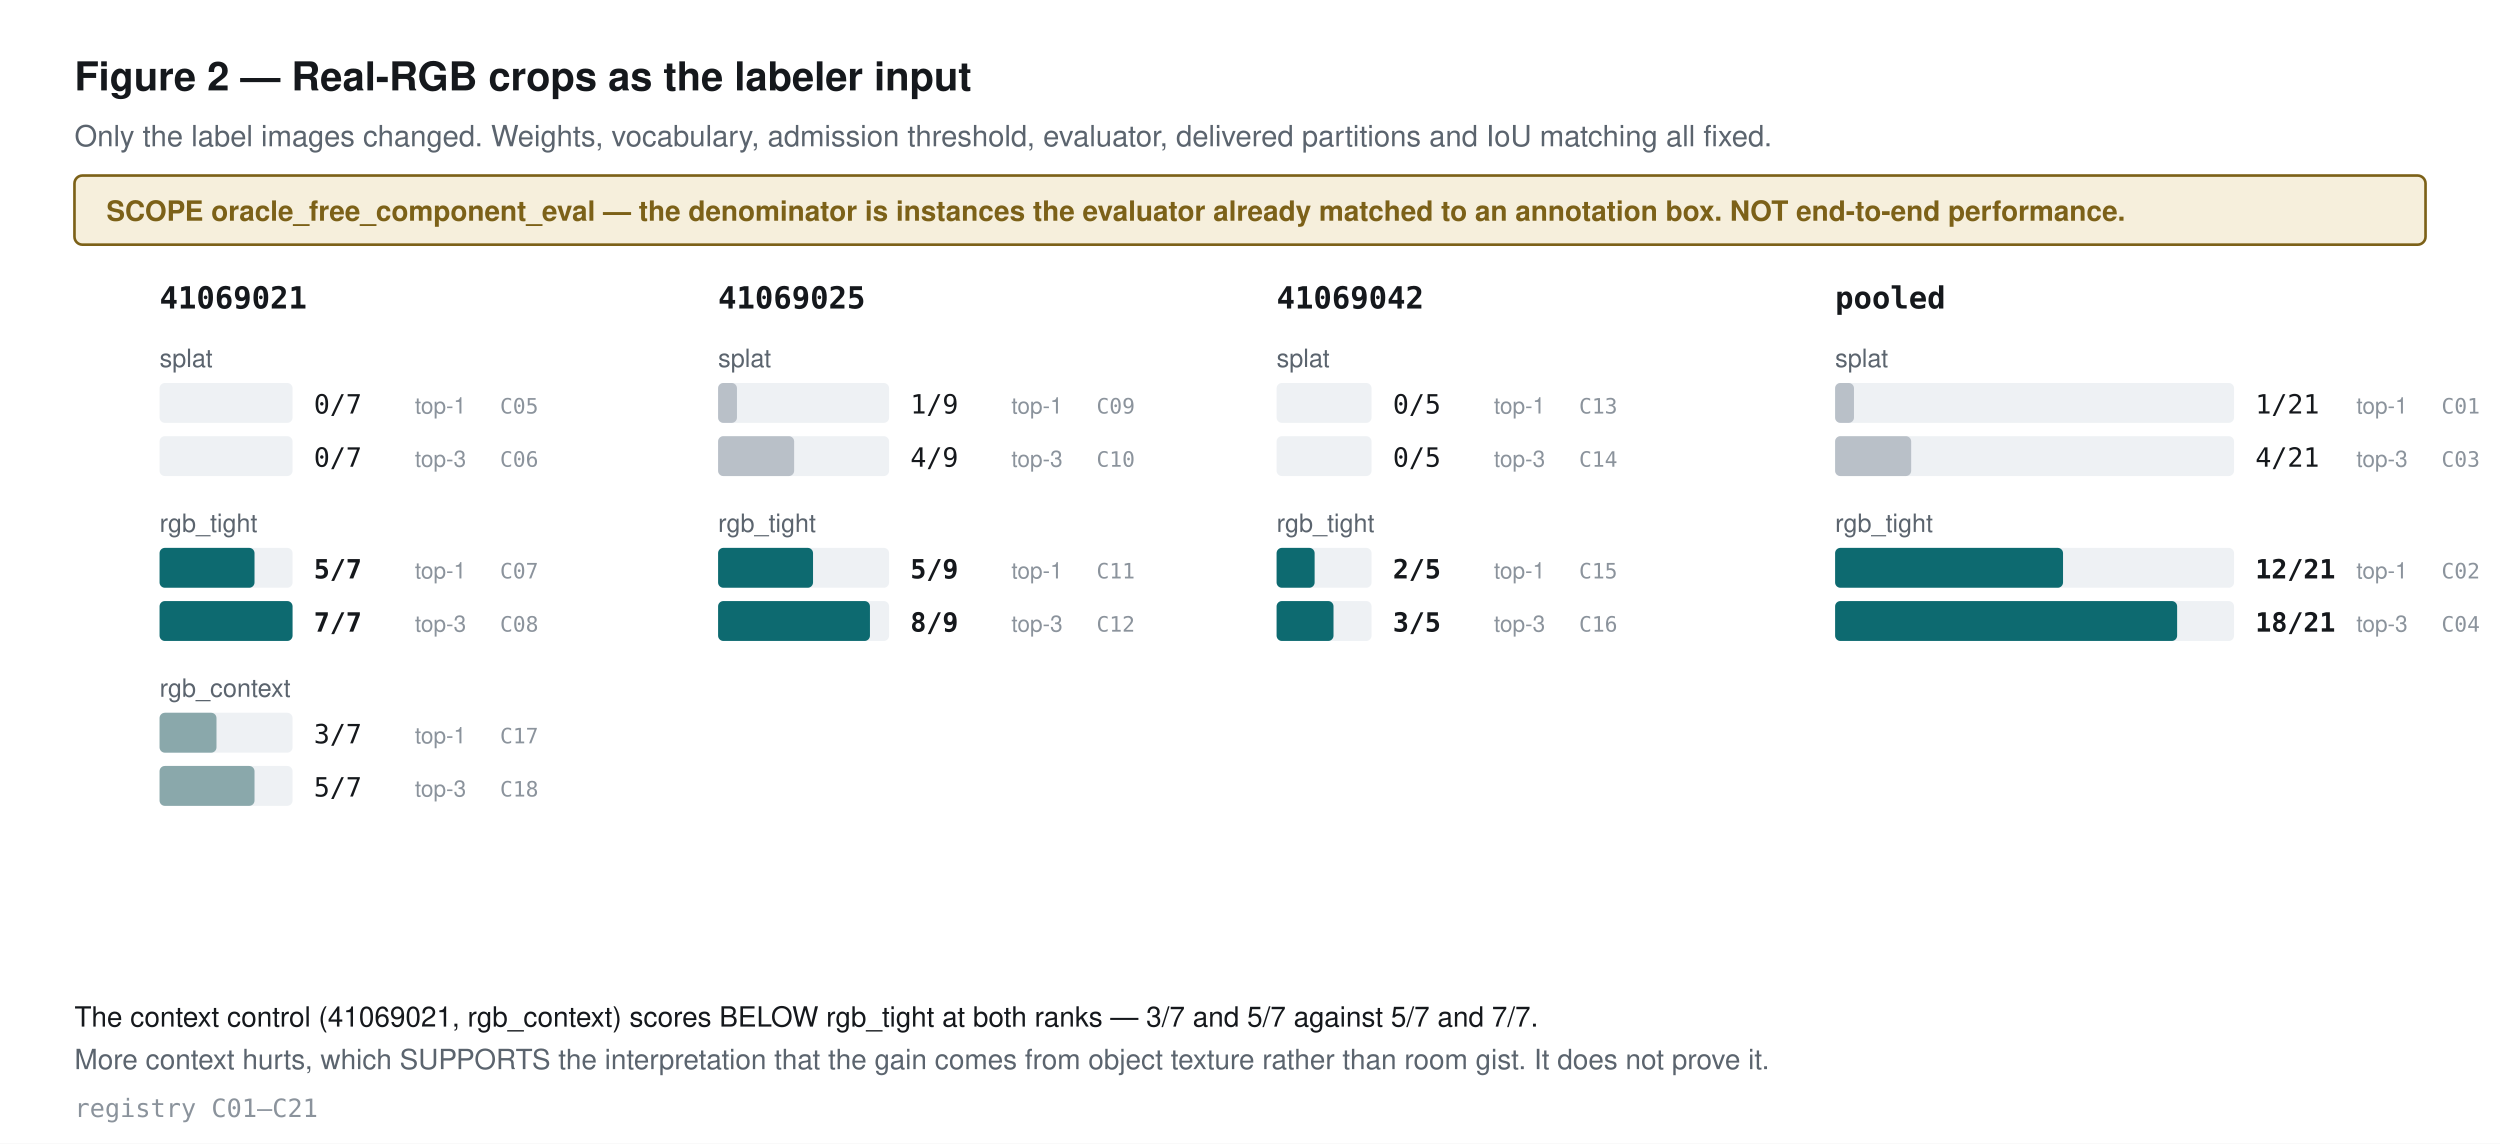
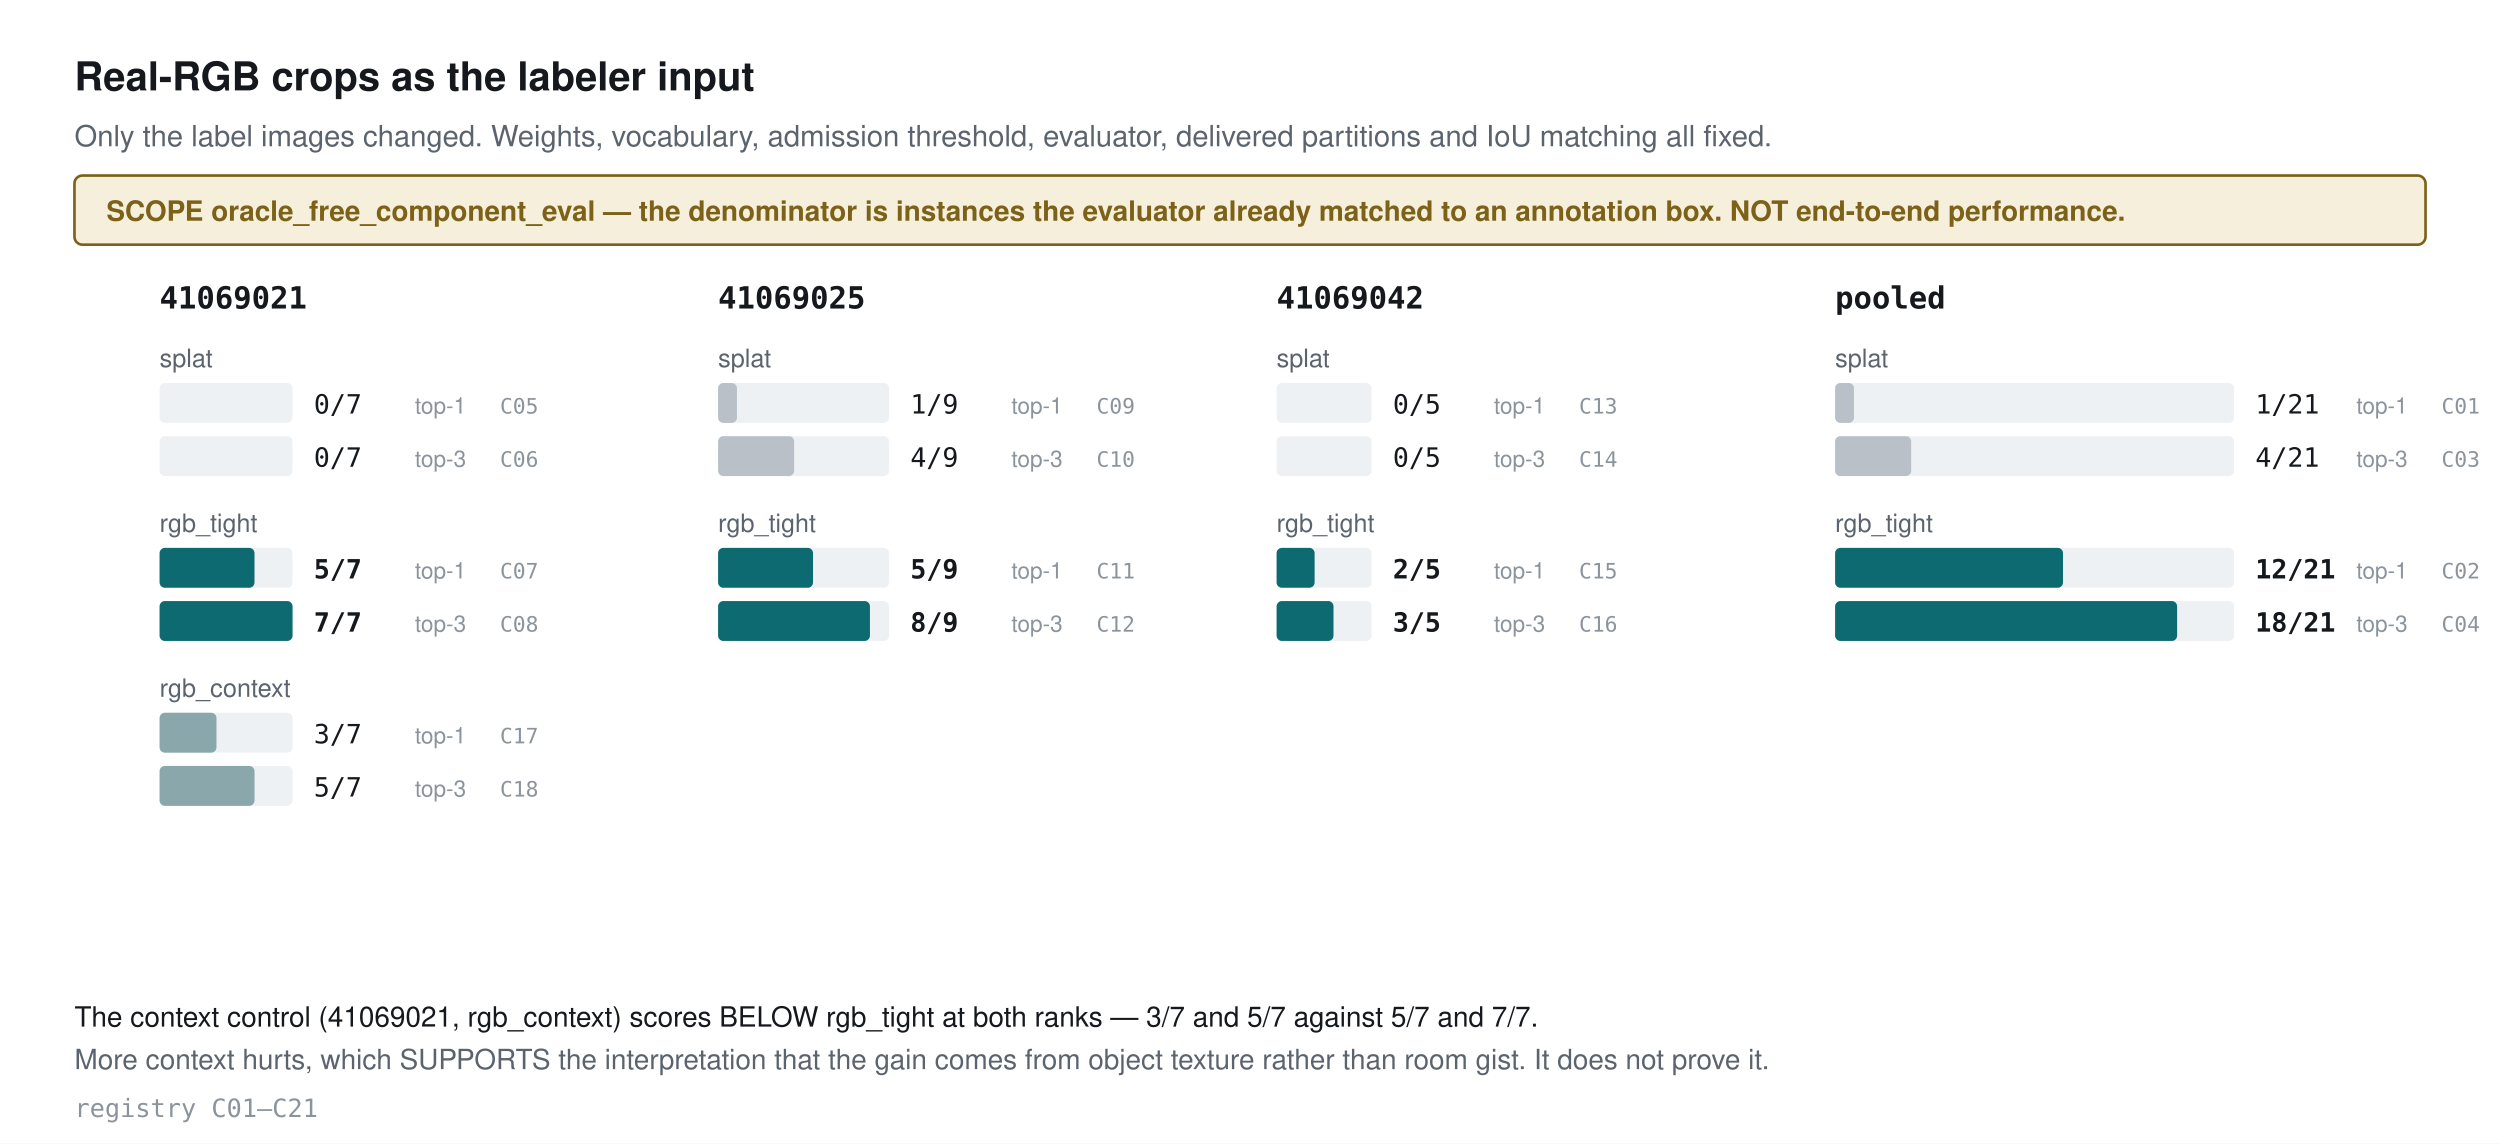
<svg xmlns="http://www.w3.org/2000/svg" width="940" height="430" viewBox="0 0 940 430" role="img" aria-label="Real-RGB crops as the labeler input">
  <defs>
    <pattern id="hatch" width="6" height="6" patternUnits="userSpaceOnUse" patternTransform="rotate(45)">
      <rect width="6" height="6" fill="#ffffff" />
      <line x1="0" y1="0" x2="0" y2="6" stroke="#7c6118" stroke-width="2.2" />
    </pattern>
  </defs>
  <rect width="940" height="430" fill="#ffffff" />
-   <text x="28" y="34" font-family="Helvetica, Arial, sans-serif" font-size="15" fill="#15181c" text-anchor="start" font-weight="600">Figure 2 — Real-RGB crops as the labeler input</text>
+   <text x="28" y="34" font-family="Helvetica, Arial, sans-serif" font-size="15" fill="#15181c" text-anchor="start" font-weight="600">Real-RGB crops as the labeler input</text>
  <text x="28" y="55" font-family="Helvetica, Arial, sans-serif" font-size="11" fill="#5b646e" text-anchor="start" font-weight="normal">Only the label images changed. Weights, vocabulary, admission threshold, evaluator, delivered partitions and IoU matching all fixed.</text>
  <rect x="28" y="66" width="884" height="26" rx="3" fill="#f6efdc" stroke="#7c6118" stroke-width="1" />
  <text x="40" y="83" font-family="Helvetica, Arial, sans-serif" font-size="10.5" fill="#7c6118" text-anchor="start" font-weight="600">SCOPE  oracle_free_component_eval — the denominator is instances the evaluator already matched to an annotation box. NOT end-to-end performance.</text>
  <text x="60" y="116" font-family="ui-monospace, 'SF Mono', Menlo, monospace" font-size="11.5" fill="#15181c" text-anchor="start" font-weight="700">41069021</text>
  <text x="60" y="138" font-family="Helvetica, Arial, sans-serif" font-size="9.5" fill="#5b646e" text-anchor="start" font-weight="normal">splat</text>
  <rect x="60" y="144" width="50.0" height="15" rx="2" fill="#eef1f4" />
  <rect x="60" y="144" width="0.0" height="15" rx="2" fill="#b9c0c8" />
  <text x="118.0" y="155.5" font-family="ui-monospace, 'SF Mono', Menlo, monospace" font-size="10" fill="#15181c" text-anchor="start" font-weight="normal">0/7</text>
  <text x="156.0" y="155.5" font-family="Helvetica, Arial, sans-serif" font-size="8.5" fill="#8b939c" text-anchor="start" font-weight="normal">top-1</text>
  <text x="188.0" y="155.5" font-family="ui-monospace, 'SF Mono', Menlo, monospace" font-size="8" fill="#8b939c" text-anchor="start" font-weight="normal">C05</text>
  <rect x="60" y="164" width="50.0" height="15" rx="2" fill="#eef1f4" />
  <rect x="60" y="164" width="0.0" height="15" rx="2" fill="#b9c0c8" />
  <text x="118.0" y="175.5" font-family="ui-monospace, 'SF Mono', Menlo, monospace" font-size="10" fill="#15181c" text-anchor="start" font-weight="normal">0/7</text>
  <text x="156.0" y="175.5" font-family="Helvetica, Arial, sans-serif" font-size="8.5" fill="#8b939c" text-anchor="start" font-weight="normal">top-3</text>
  <text x="188.0" y="175.5" font-family="ui-monospace, 'SF Mono', Menlo, monospace" font-size="8" fill="#8b939c" text-anchor="start" font-weight="normal">C06</text>
  <text x="60" y="200" font-family="Helvetica, Arial, sans-serif" font-size="9.5" fill="#5b646e" text-anchor="start" font-weight="normal">rgb_tight</text>
  <rect x="60" y="206" width="50.0" height="15" rx="2" fill="#eef1f4" />
  <rect x="60" y="206" width="35.7" height="15" rx="2" fill="#0d6a70" />
  <text x="118.0" y="217.5" font-family="ui-monospace, 'SF Mono', Menlo, monospace" font-size="10" fill="#15181c" text-anchor="start" font-weight="700">5/7</text>
  <text x="156.0" y="217.5" font-family="Helvetica, Arial, sans-serif" font-size="8.5" fill="#8b939c" text-anchor="start" font-weight="normal">top-1</text>
  <text x="188.0" y="217.5" font-family="ui-monospace, 'SF Mono', Menlo, monospace" font-size="8" fill="#8b939c" text-anchor="start" font-weight="normal">C07</text>
  <rect x="60" y="226" width="50.0" height="15" rx="2" fill="#eef1f4" />
  <rect x="60" y="226" width="50.0" height="15" rx="2" fill="#0d6a70" />
  <text x="118.0" y="237.5" font-family="ui-monospace, 'SF Mono', Menlo, monospace" font-size="10" fill="#15181c" text-anchor="start" font-weight="700">7/7</text>
  <text x="156.0" y="237.5" font-family="Helvetica, Arial, sans-serif" font-size="8.5" fill="#8b939c" text-anchor="start" font-weight="normal">top-3</text>
  <text x="188.0" y="237.5" font-family="ui-monospace, 'SF Mono', Menlo, monospace" font-size="8" fill="#8b939c" text-anchor="start" font-weight="normal">C08</text>
  <text x="60" y="262" font-family="Helvetica, Arial, sans-serif" font-size="9.5" fill="#5b646e" text-anchor="start" font-weight="normal">rgb_context</text>
  <rect x="60" y="268" width="50.0" height="15" rx="2" fill="#eef1f4" />
  <rect x="60" y="268" width="21.4" height="15" rx="2" fill="#8aa8ab" />
  <text x="118.0" y="279.5" font-family="ui-monospace, 'SF Mono', Menlo, monospace" font-size="10" fill="#15181c" text-anchor="start" font-weight="normal">3/7</text>
  <text x="156.0" y="279.5" font-family="Helvetica, Arial, sans-serif" font-size="8.5" fill="#8b939c" text-anchor="start" font-weight="normal">top-1</text>
  <text x="188.0" y="279.5" font-family="ui-monospace, 'SF Mono', Menlo, monospace" font-size="8" fill="#8b939c" text-anchor="start" font-weight="normal">C17</text>
  <rect x="60" y="288" width="50.0" height="15" rx="2" fill="#eef1f4" />
  <rect x="60" y="288" width="35.7" height="15" rx="2" fill="#8aa8ab" />
  <text x="118.0" y="299.5" font-family="ui-monospace, 'SF Mono', Menlo, monospace" font-size="10" fill="#15181c" text-anchor="start" font-weight="normal">5/7</text>
  <text x="156.0" y="299.5" font-family="Helvetica, Arial, sans-serif" font-size="8.5" fill="#8b939c" text-anchor="start" font-weight="normal">top-3</text>
  <text x="188.0" y="299.5" font-family="ui-monospace, 'SF Mono', Menlo, monospace" font-size="8" fill="#8b939c" text-anchor="start" font-weight="normal">C18</text>
  <text x="270" y="116" font-family="ui-monospace, 'SF Mono', Menlo, monospace" font-size="11.5" fill="#15181c" text-anchor="start" font-weight="700">41069025</text>
  <text x="270" y="138" font-family="Helvetica, Arial, sans-serif" font-size="9.5" fill="#5b646e" text-anchor="start" font-weight="normal">splat</text>
  <rect x="270" y="144" width="64.3" height="15" rx="2" fill="#eef1f4" />
  <rect x="270" y="144" width="7.1" height="15" rx="2" fill="#b9c0c8" />
  <text x="342.286" y="155.5" font-family="ui-monospace, 'SF Mono', Menlo, monospace" font-size="10" fill="#15181c" text-anchor="start" font-weight="normal">1/9</text>
  <text x="380.286" y="155.5" font-family="Helvetica, Arial, sans-serif" font-size="8.5" fill="#8b939c" text-anchor="start" font-weight="normal">top-1</text>
  <text x="412.286" y="155.5" font-family="ui-monospace, 'SF Mono', Menlo, monospace" font-size="8" fill="#8b939c" text-anchor="start" font-weight="normal">C09</text>
  <rect x="270" y="164" width="64.3" height="15" rx="2" fill="#eef1f4" />
  <rect x="270" y="164" width="28.6" height="15" rx="2" fill="#b9c0c8" />
  <text x="342.286" y="175.5" font-family="ui-monospace, 'SF Mono', Menlo, monospace" font-size="10" fill="#15181c" text-anchor="start" font-weight="normal">4/9</text>
  <text x="380.286" y="175.5" font-family="Helvetica, Arial, sans-serif" font-size="8.5" fill="#8b939c" text-anchor="start" font-weight="normal">top-3</text>
  <text x="412.286" y="175.5" font-family="ui-monospace, 'SF Mono', Menlo, monospace" font-size="8" fill="#8b939c" text-anchor="start" font-weight="normal">C10</text>
  <text x="270" y="200" font-family="Helvetica, Arial, sans-serif" font-size="9.5" fill="#5b646e" text-anchor="start" font-weight="normal">rgb_tight</text>
  <rect x="270" y="206" width="64.3" height="15" rx="2" fill="#eef1f4" />
  <rect x="270" y="206" width="35.7" height="15" rx="2" fill="#0d6a70" />
  <text x="342.286" y="217.5" font-family="ui-monospace, 'SF Mono', Menlo, monospace" font-size="10" fill="#15181c" text-anchor="start" font-weight="700">5/9</text>
  <text x="380.286" y="217.5" font-family="Helvetica, Arial, sans-serif" font-size="8.5" fill="#8b939c" text-anchor="start" font-weight="normal">top-1</text>
  <text x="412.286" y="217.5" font-family="ui-monospace, 'SF Mono', Menlo, monospace" font-size="8" fill="#8b939c" text-anchor="start" font-weight="normal">C11</text>
  <rect x="270" y="226" width="64.3" height="15" rx="2" fill="#eef1f4" />
  <rect x="270" y="226" width="57.1" height="15" rx="2" fill="#0d6a70" />
  <text x="342.286" y="237.5" font-family="ui-monospace, 'SF Mono', Menlo, monospace" font-size="10" fill="#15181c" text-anchor="start" font-weight="700">8/9</text>
  <text x="380.286" y="237.5" font-family="Helvetica, Arial, sans-serif" font-size="8.5" fill="#8b939c" text-anchor="start" font-weight="normal">top-3</text>
  <text x="412.286" y="237.5" font-family="ui-monospace, 'SF Mono', Menlo, monospace" font-size="8" fill="#8b939c" text-anchor="start" font-weight="normal">C12</text>
  <text x="480" y="116" font-family="ui-monospace, 'SF Mono', Menlo, monospace" font-size="11.5" fill="#15181c" text-anchor="start" font-weight="700">41069042</text>
  <text x="480" y="138" font-family="Helvetica, Arial, sans-serif" font-size="9.5" fill="#5b646e" text-anchor="start" font-weight="normal">splat</text>
  <rect x="480" y="144" width="35.7" height="15" rx="2" fill="#eef1f4" />
  <rect x="480" y="144" width="0.0" height="15" rx="2" fill="#b9c0c8" />
  <text x="523.714" y="155.5" font-family="ui-monospace, 'SF Mono', Menlo, monospace" font-size="10" fill="#15181c" text-anchor="start" font-weight="normal">0/5</text>
  <text x="561.714" y="155.5" font-family="Helvetica, Arial, sans-serif" font-size="8.5" fill="#8b939c" text-anchor="start" font-weight="normal">top-1</text>
  <text x="593.714" y="155.5" font-family="ui-monospace, 'SF Mono', Menlo, monospace" font-size="8" fill="#8b939c" text-anchor="start" font-weight="normal">C13</text>
  <rect x="480" y="164" width="35.7" height="15" rx="2" fill="#eef1f4" />
  <rect x="480" y="164" width="0.0" height="15" rx="2" fill="#b9c0c8" />
  <text x="523.714" y="175.5" font-family="ui-monospace, 'SF Mono', Menlo, monospace" font-size="10" fill="#15181c" text-anchor="start" font-weight="normal">0/5</text>
  <text x="561.714" y="175.5" font-family="Helvetica, Arial, sans-serif" font-size="8.5" fill="#8b939c" text-anchor="start" font-weight="normal">top-3</text>
  <text x="593.714" y="175.5" font-family="ui-monospace, 'SF Mono', Menlo, monospace" font-size="8" fill="#8b939c" text-anchor="start" font-weight="normal">C14</text>
  <text x="480" y="200" font-family="Helvetica, Arial, sans-serif" font-size="9.5" fill="#5b646e" text-anchor="start" font-weight="normal">rgb_tight</text>
  <rect x="480" y="206" width="35.7" height="15" rx="2" fill="#eef1f4" />
  <rect x="480" y="206" width="14.3" height="15" rx="2" fill="#0d6a70" />
  <text x="523.714" y="217.5" font-family="ui-monospace, 'SF Mono', Menlo, monospace" font-size="10" fill="#15181c" text-anchor="start" font-weight="700">2/5</text>
  <text x="561.714" y="217.5" font-family="Helvetica, Arial, sans-serif" font-size="8.5" fill="#8b939c" text-anchor="start" font-weight="normal">top-1</text>
  <text x="593.714" y="217.5" font-family="ui-monospace, 'SF Mono', Menlo, monospace" font-size="8" fill="#8b939c" text-anchor="start" font-weight="normal">C15</text>
  <rect x="480" y="226" width="35.7" height="15" rx="2" fill="#eef1f4" />
  <rect x="480" y="226" width="21.4" height="15" rx="2" fill="#0d6a70" />
  <text x="523.714" y="237.5" font-family="ui-monospace, 'SF Mono', Menlo, monospace" font-size="10" fill="#15181c" text-anchor="start" font-weight="700">3/5</text>
  <text x="561.714" y="237.5" font-family="Helvetica, Arial, sans-serif" font-size="8.5" fill="#8b939c" text-anchor="start" font-weight="normal">top-3</text>
  <text x="593.714" y="237.5" font-family="ui-monospace, 'SF Mono', Menlo, monospace" font-size="8" fill="#8b939c" text-anchor="start" font-weight="normal">C16</text>
  <text x="690" y="116" font-family="ui-monospace, 'SF Mono', Menlo, monospace" font-size="11.5" fill="#15181c" text-anchor="start" font-weight="700">pooled</text>
  <text x="690" y="138" font-family="Helvetica, Arial, sans-serif" font-size="9.5" fill="#5b646e" text-anchor="start" font-weight="normal">splat</text>
  <rect x="690" y="144" width="150.0" height="15" rx="2" fill="#eef1f4" />
  <rect x="690" y="144" width="7.1" height="15" rx="2" fill="#b9c0c8" />
  <text x="848.0" y="155.5" font-family="ui-monospace, 'SF Mono', Menlo, monospace" font-size="10" fill="#15181c" text-anchor="start" font-weight="normal">1/21</text>
  <text x="886.0" y="155.5" font-family="Helvetica, Arial, sans-serif" font-size="8.5" fill="#8b939c" text-anchor="start" font-weight="normal">top-1</text>
  <text x="918.0" y="155.5" font-family="ui-monospace, 'SF Mono', Menlo, monospace" font-size="8" fill="#8b939c" text-anchor="start" font-weight="normal">C01</text>
  <rect x="690" y="164" width="150.0" height="15" rx="2" fill="#eef1f4" />
  <rect x="690" y="164" width="28.6" height="15" rx="2" fill="#b9c0c8" />
  <text x="848.0" y="175.5" font-family="ui-monospace, 'SF Mono', Menlo, monospace" font-size="10" fill="#15181c" text-anchor="start" font-weight="normal">4/21</text>
  <text x="886.0" y="175.5" font-family="Helvetica, Arial, sans-serif" font-size="8.5" fill="#8b939c" text-anchor="start" font-weight="normal">top-3</text>
  <text x="918.0" y="175.5" font-family="ui-monospace, 'SF Mono', Menlo, monospace" font-size="8" fill="#8b939c" text-anchor="start" font-weight="normal">C03</text>
  <text x="690" y="200" font-family="Helvetica, Arial, sans-serif" font-size="9.5" fill="#5b646e" text-anchor="start" font-weight="normal">rgb_tight</text>
  <rect x="690" y="206" width="150.0" height="15" rx="2" fill="#eef1f4" />
  <rect x="690" y="206" width="85.7" height="15" rx="2" fill="#0d6a70" />
  <text x="848.0" y="217.5" font-family="ui-monospace, 'SF Mono', Menlo, monospace" font-size="10" fill="#15181c" text-anchor="start" font-weight="700">12/21</text>
  <text x="886.0" y="217.5" font-family="Helvetica, Arial, sans-serif" font-size="8.5" fill="#8b939c" text-anchor="start" font-weight="normal">top-1</text>
  <text x="918.0" y="217.5" font-family="ui-monospace, 'SF Mono', Menlo, monospace" font-size="8" fill="#8b939c" text-anchor="start" font-weight="normal">C02</text>
  <rect x="690" y="226" width="150.0" height="15" rx="2" fill="#eef1f4" />
  <rect x="690" y="226" width="128.6" height="15" rx="2" fill="#0d6a70" />
  <text x="848.0" y="237.5" font-family="ui-monospace, 'SF Mono', Menlo, monospace" font-size="10" fill="#15181c" text-anchor="start" font-weight="700">18/21</text>
  <text x="886.0" y="237.5" font-family="Helvetica, Arial, sans-serif" font-size="8.5" fill="#8b939c" text-anchor="start" font-weight="normal">top-3</text>
  <text x="918.0" y="237.5" font-family="ui-monospace, 'SF Mono', Menlo, monospace" font-size="8" fill="#8b939c" text-anchor="start" font-weight="normal">C04</text>
  <text x="28" y="386" font-family="Helvetica, Arial, sans-serif" font-size="10.5" fill="#15181c" text-anchor="start" font-weight="normal">The context control (41069021, rgb_context) scores BELOW rgb_tight at both ranks — 3/7 and 5/7 against 5/7 and 7/7.</text>
  <text x="28" y="402" font-family="Helvetica, Arial, sans-serif" font-size="10.5" fill="#5b646e" text-anchor="start" font-weight="normal">More context hurts, which SUPPORTS the interpretation that the gain comes from object texture rather than room gist. It does not prove it.</text>
  <text x="28" y="420" font-family="ui-monospace, 'SF Mono', Menlo, monospace" font-size="9.5" fill="#8b939c" text-anchor="start" font-weight="normal">registry C01–C21</text>
</svg>
